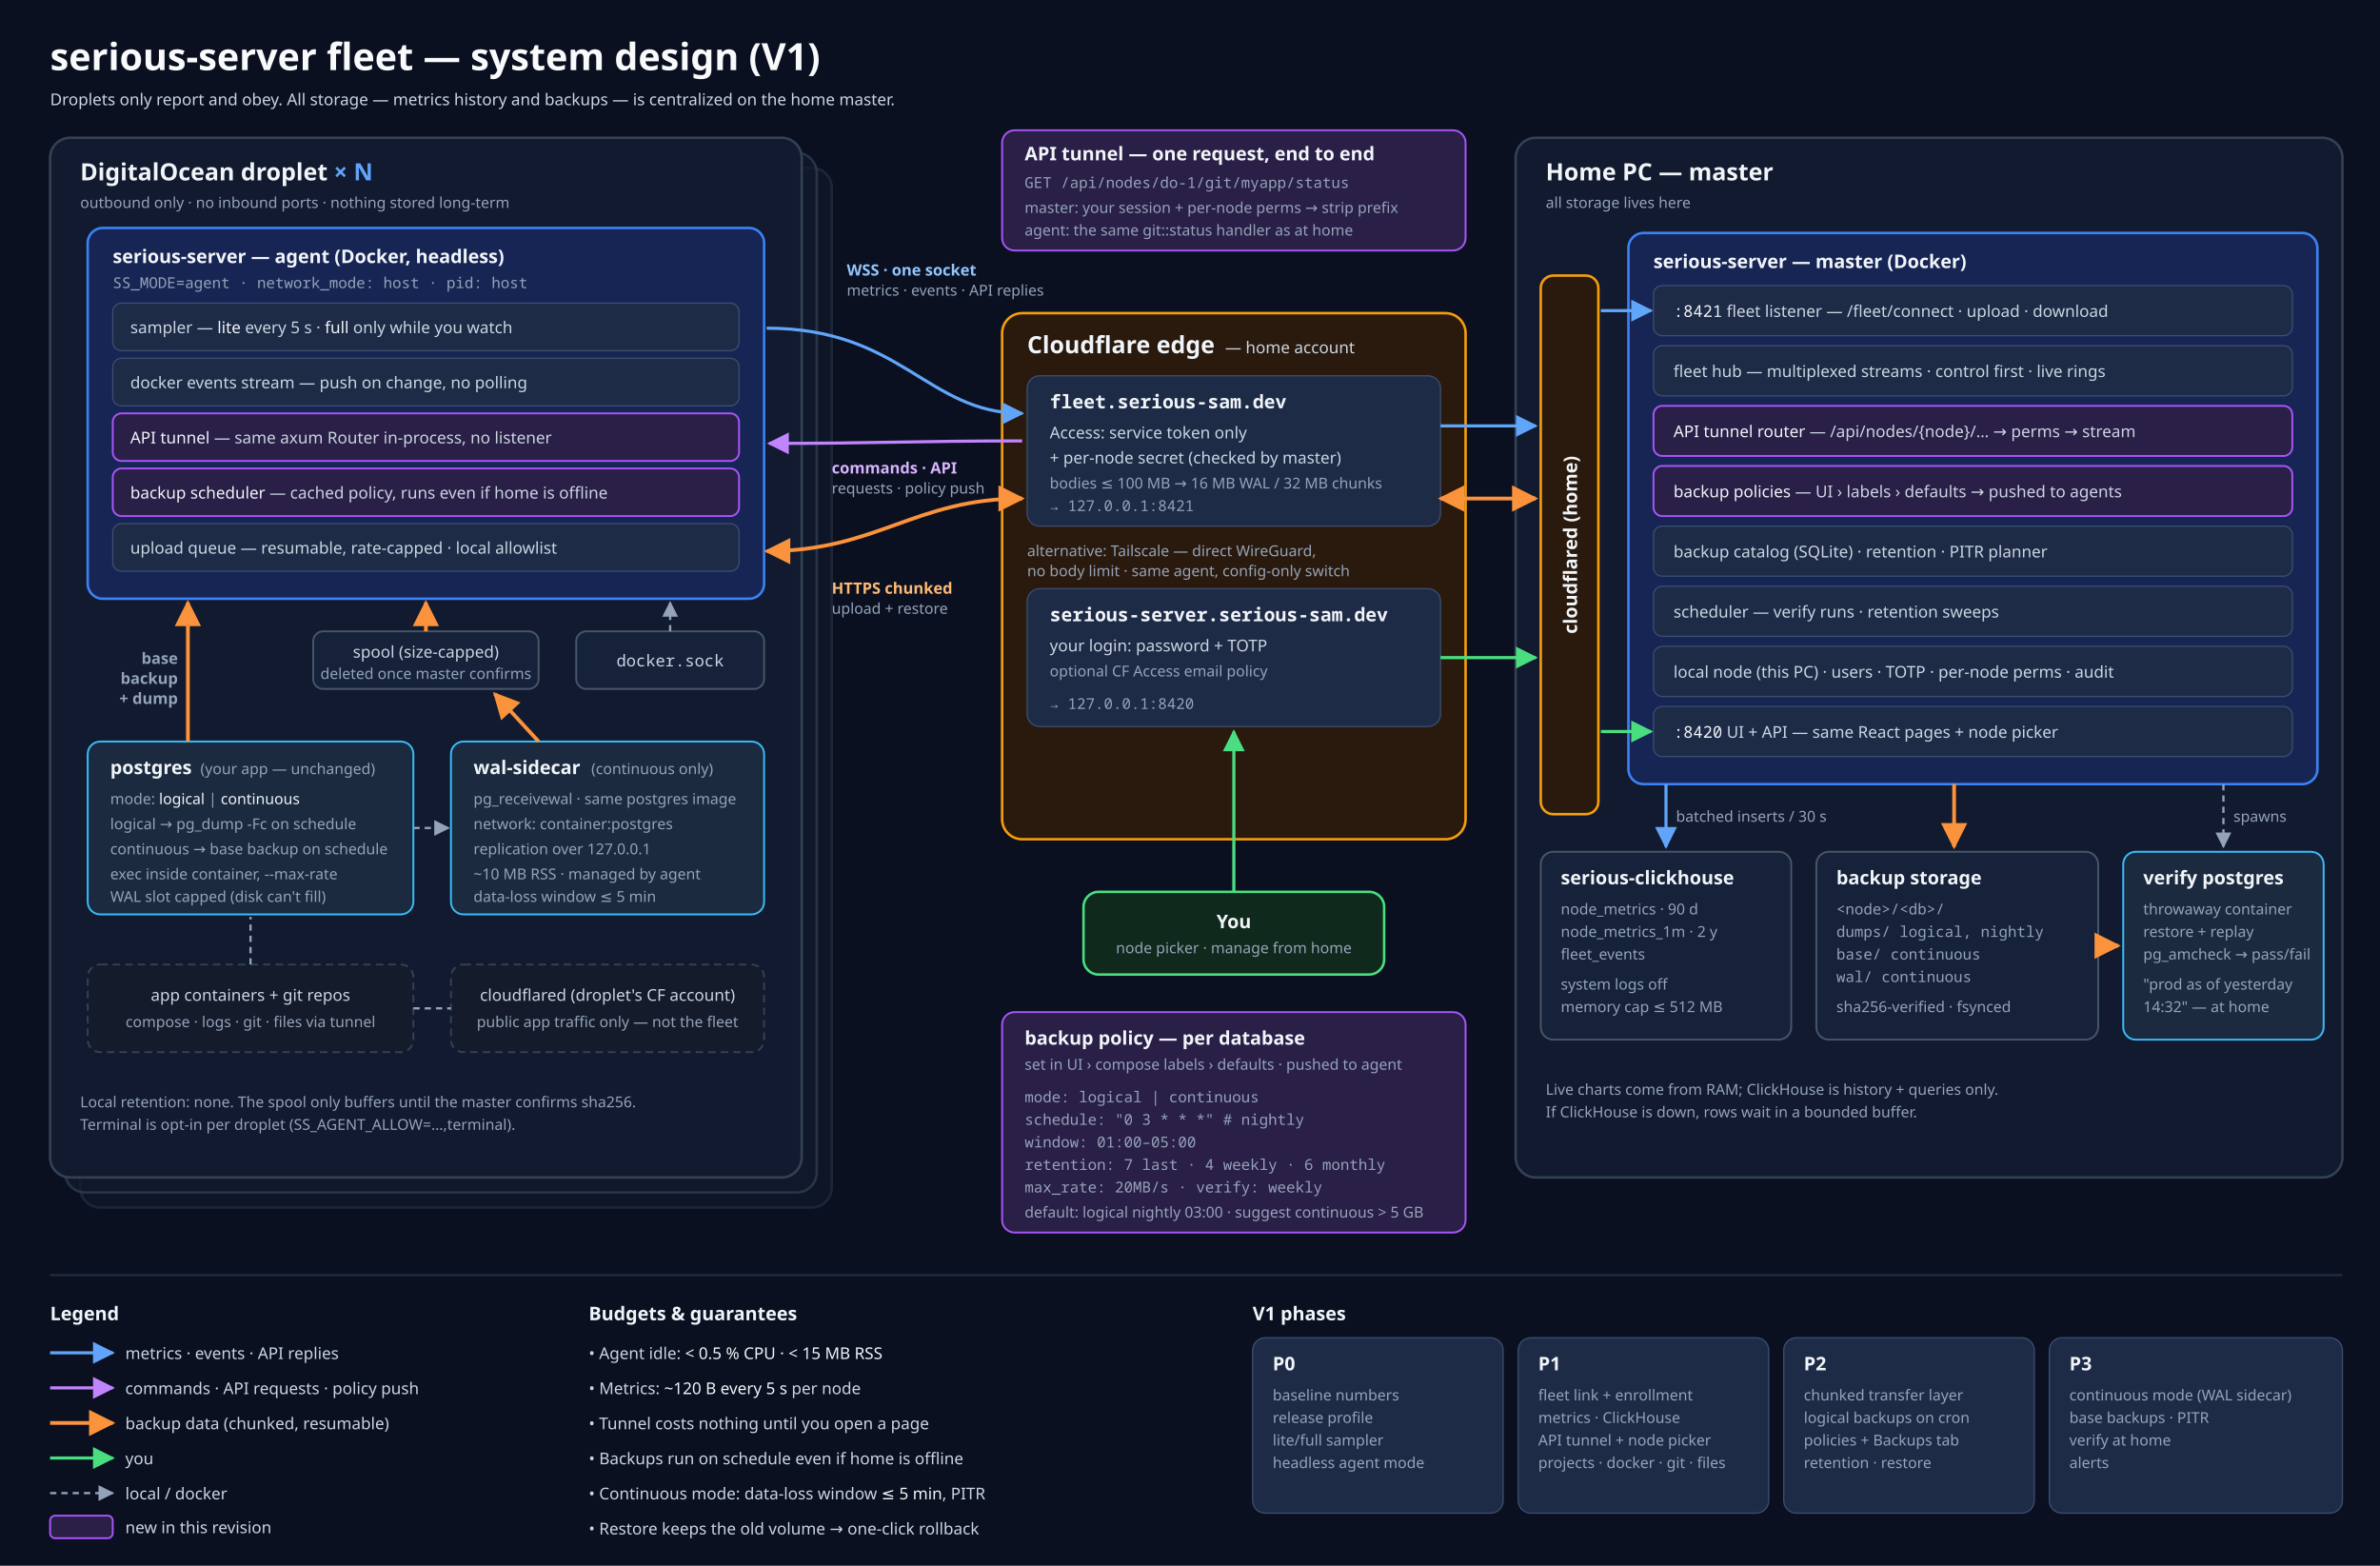
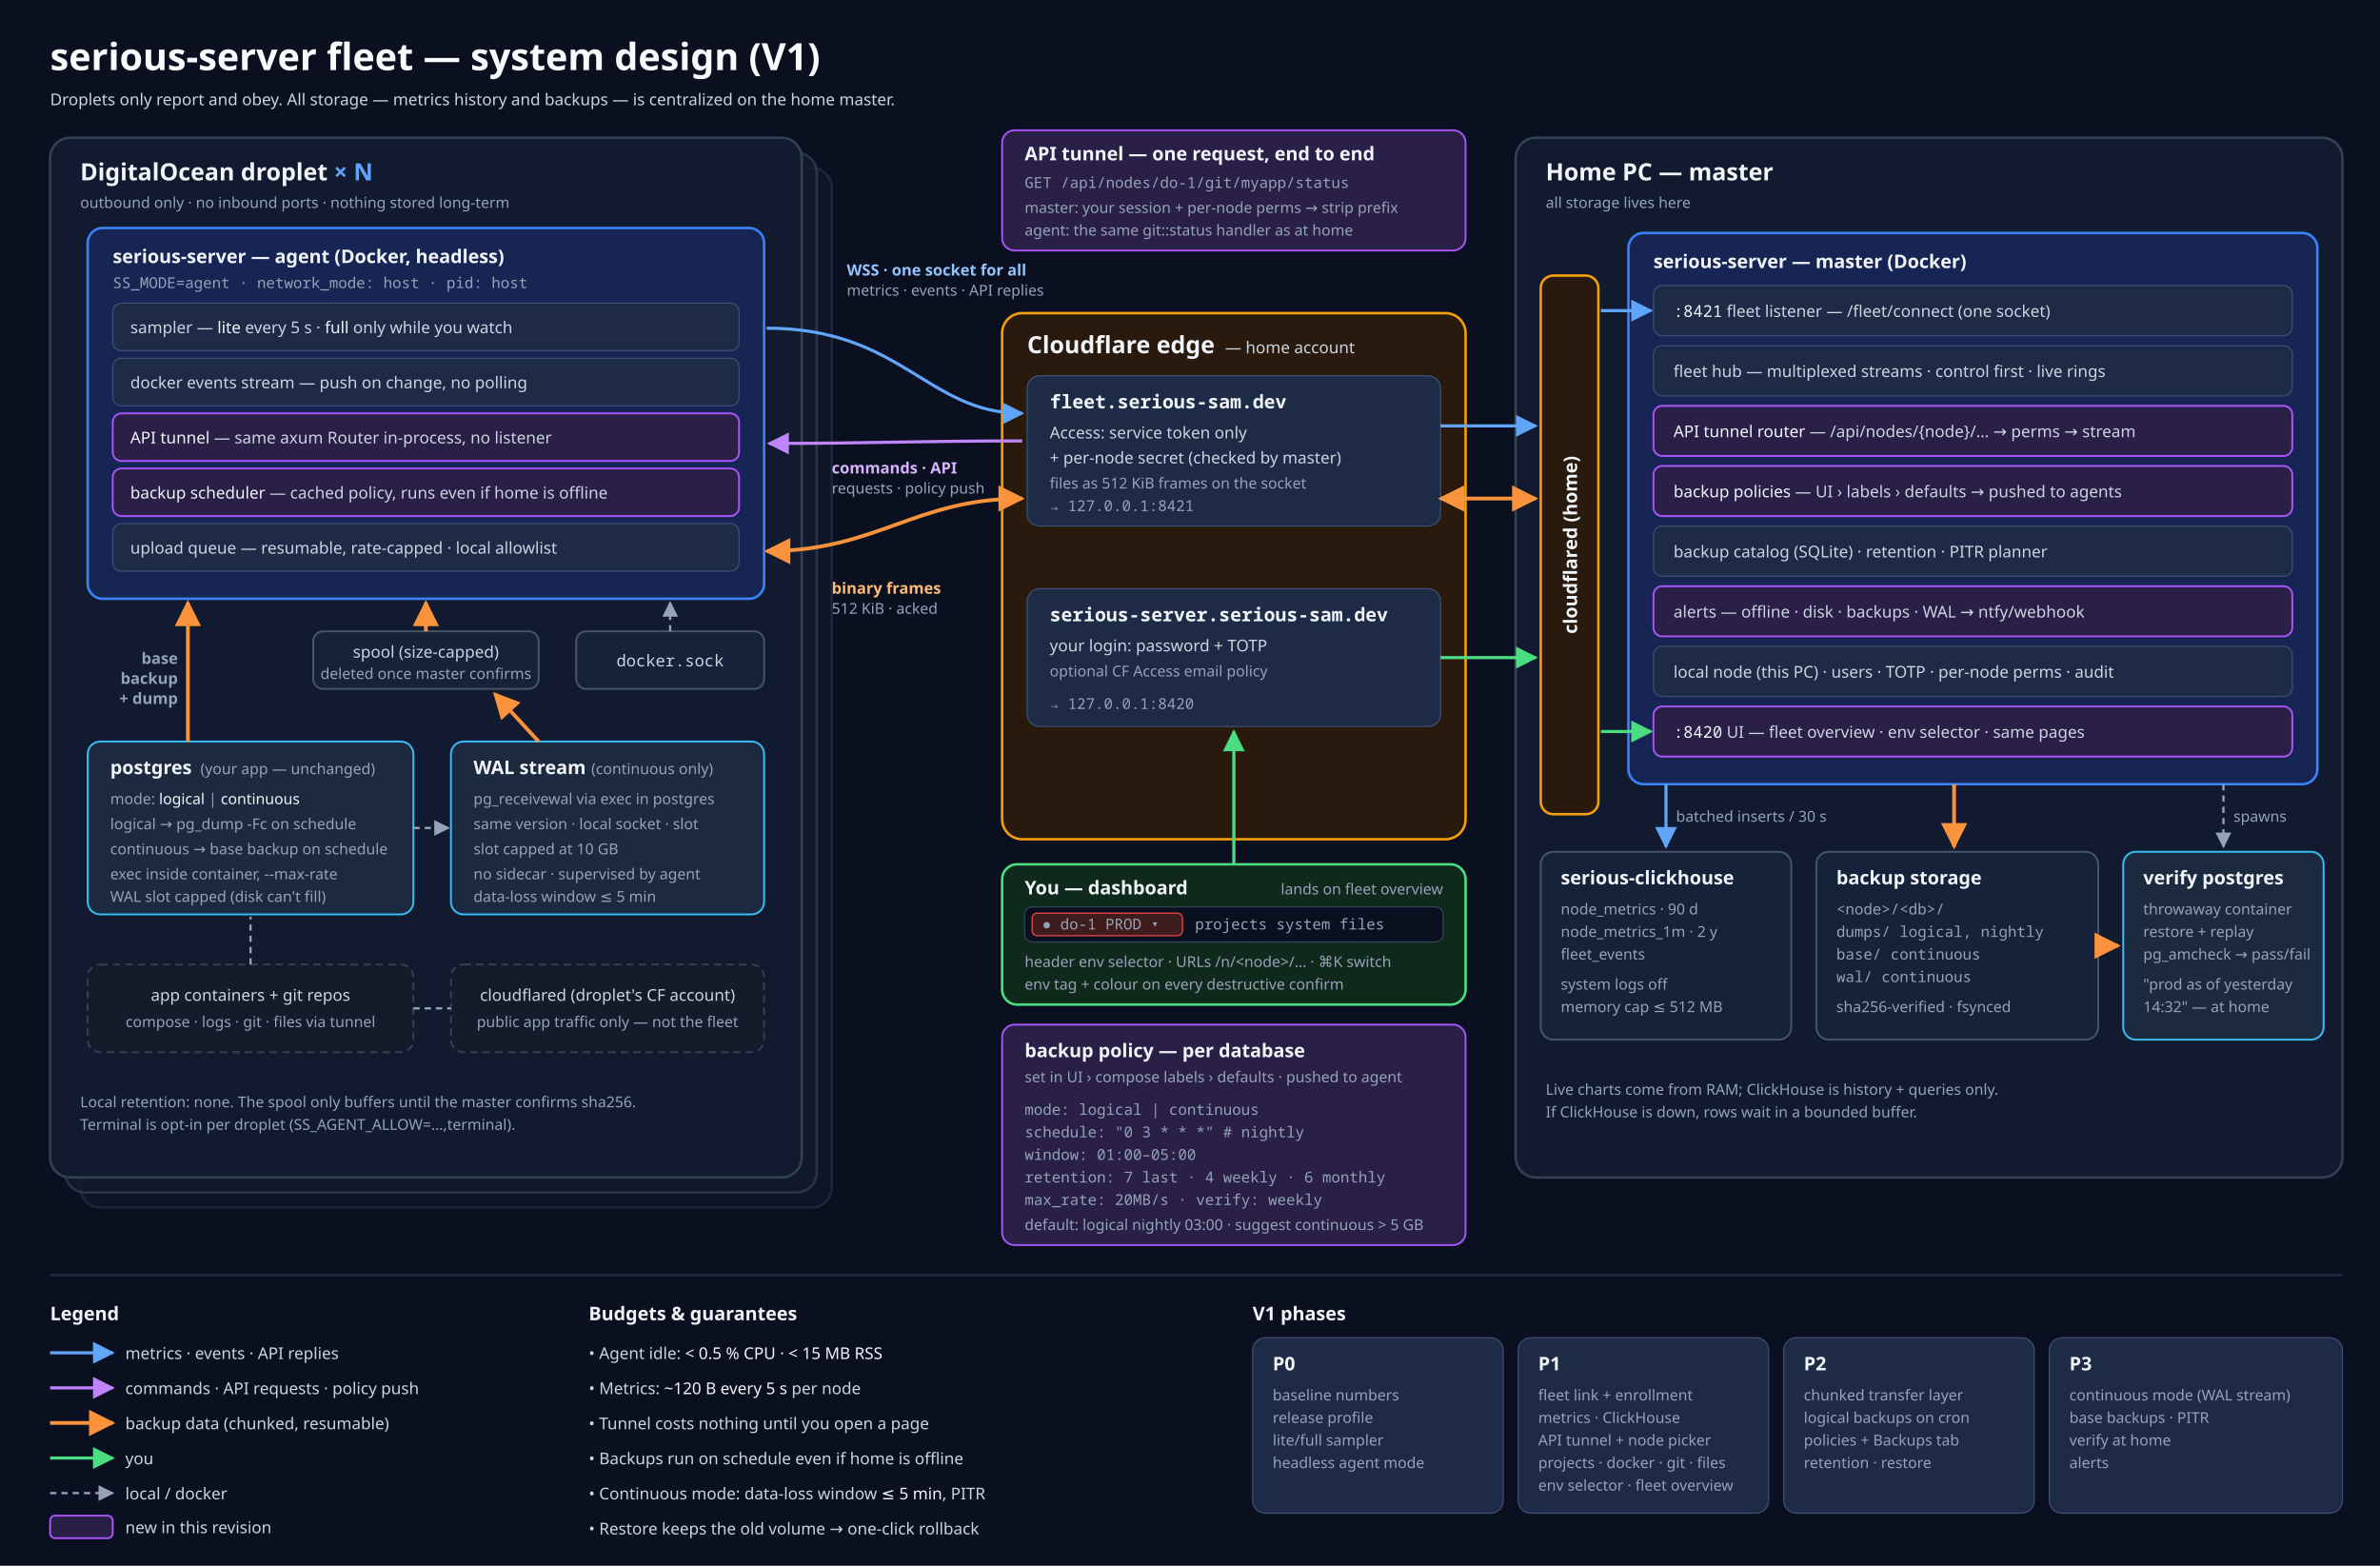
<svg xmlns="http://www.w3.org/2000/svg" width="1900" height="1250" viewBox="0 0 1900 1250" font-family="Noto Sans, DejaVu Sans, sans-serif">
  <defs>
    <marker id="blue" viewBox="0 0 10 10" refX="9" refY="5" markerWidth="7" markerHeight="7" orient="auto-start-reverse">
      <path d="M0,0 L10,5 L0,10 z" fill="#60a5fa" />
    </marker>
    <marker id="violet" viewBox="0 0 10 10" refX="9" refY="5" markerWidth="7" markerHeight="7" orient="auto-start-reverse">
      <path d="M0,0 L10,5 L0,10 z" fill="#c084fc" />
    </marker>
    <marker id="orange" viewBox="0 0 10 10" refX="9" refY="5" markerWidth="7" markerHeight="7" orient="auto-start-reverse">
      <path d="M0,0 L10,5 L0,10 z" fill="#fb923c" />
    </marker>
    <marker id="green" viewBox="0 0 10 10" refX="9" refY="5" markerWidth="7" markerHeight="7" orient="auto-start-reverse">
      <path d="M0,0 L10,5 L0,10 z" fill="#4ade80" />
    </marker>
    <marker id="grey" viewBox="0 0 10 10" refX="9" refY="5" markerWidth="7" markerHeight="7" orient="auto-start-reverse">
      <path d="M0,0 L10,5 L0,10 z" fill="#94a3b8" />
    </marker>
    <style>
      .h1 { font-size:30px; font-weight:700; fill:#f8fafc; }
      .h2 { font-size:19px; font-weight:700; fill:#f1f5f9; }
      .h3 { font-size:15px; font-weight:700; fill:#f1f5f9; }
      .s  { font-size:13px; fill:#cbd5e1; }
      .xs { font-size:12px; fill:#94a3b8; }
      .m  { font-family:"Noto Sans Mono", monospace; }
      .lb { font-size:12.5px; font-weight:600; }
      .hl { fill:#f1f5f9; }
      .region { fill:#111a2e; stroke:#334155; stroke-width:2; }
      .box  { fill:#16213a; stroke:#475569; stroke-width:1.5; }
      .chip { fill:#1e2b47; stroke:#3b4d70; stroke-width:1; }
      .new  { fill:#2a1f47; stroke:#a855f7; stroke-width:1.5; }
      .ss   { fill:#172554; stroke:#3b82f6; stroke-width:2; }
      .pg   { fill:#1c2a3f; stroke:#38bdf8; stroke-width:1.5; }
      .dim  { fill:#141b2b; stroke:#334155; stroke-width:1.5; stroke-dasharray:6 4; }
      .cf   { fill:#2a1a0e; stroke:#f59e0b; stroke-width:2; }
      .blue   { stroke:#60a5fa; stroke-width:2.5; fill:none; }
      .violet { stroke:#c084fc; stroke-width:2.5; fill:none; }
      .orange { stroke:#fb923c; stroke-width:3; fill:none; }
      .green  { stroke:#4ade80; stroke-width:2.5; fill:none; }
      .grey   { stroke:#94a3b8; stroke-width:1.8; fill:none; stroke-dasharray:5 4; }
    </style>
  </defs>
  <rect width="1900" height="1250" fill="#0b1020" />
  <text x="40" y="56" class="h1">serious-server fleet — system design (V1)</text>
  <text x="40" y="84" class="s">Droplets only report and obey. All storage — metrics history and backups — is centralized on the home master.</text>
  <rect x="64" y="134" width="600" height="830" rx="16" class="region" opacity="0.45" />
  <rect x="52" y="122" width="600" height="830" rx="16" class="region" opacity="0.7" />
  <rect x="40" y="110" width="600" height="830" rx="16" class="region" />
  <text x="64" y="144" class="h2">DigitalOcean droplet  <tspan fill="#60a5fa">× N</tspan>
  </text>
  <text x="64" y="166" class="xs">outbound only · no inbound ports · nothing stored long-term</text>
  <rect x="70" y="182" width="540" height="296" rx="12" class="ss" />
  <text x="90" y="210" class="h3">serious-server — agent  (Docker, headless)</text>
  <text x="90" y="230" class="xs m">SS_MODE=agent · network_mode: host · pid: host</text>
  <rect x="90" y="242" width="500" height="38" rx="7" class="chip" />
  <text x="104" y="266" class="s">sampler — <tspan class="hl">lite</tspan> every 5 s · <tspan class="hl">full</tspan> only while you watch</text>
  <rect x="90" y="286" width="500" height="38" rx="7" class="chip" />
  <text x="104" y="310" class="s">docker events stream — push on change, no polling</text>
  <rect x="90" y="330" width="500" height="38" rx="7" class="new" />
  <text x="104" y="354" class="s">
    <tspan class="hl">API tunnel</tspan> — same axum Router in-process, no listener</text>
  <rect x="90" y="374" width="500" height="38" rx="7" class="new" />
  <text x="104" y="398" class="s">
    <tspan class="hl">backup scheduler</tspan> — cached policy, runs even if home is offline</text>
  <rect x="90" y="418" width="500" height="38" rx="7" class="chip" />
  <text x="104" y="442" class="s">upload queue — resumable, rate-capped · local allowlist</text>
  <rect x="250" y="504" width="180" height="46" rx="8" class="box" />
  <text x="340" y="525" class="s" text-anchor="middle">spool (size-capped)</text>
  <text x="340" y="542" class="xs" text-anchor="middle">deleted once master confirms</text>
  <rect x="460" y="504" width="150" height="46" rx="8" class="box" />
  <text x="535" y="532" class="s m" text-anchor="middle">docker.sock</text>
  <rect x="70" y="592" width="260" height="138" rx="10" class="pg" />
  <text x="88" y="618" class="h3">postgres</text>
  <text x="160" y="618" class="xs">(your app — unchanged)</text>
  <text x="88" y="642" class="xs">mode: <tspan class="hl">logical</tspan> | <tspan class="hl">continuous</tspan>
  </text>
  <text x="88" y="662" class="xs">logical → pg_dump -Fc on schedule</text>
  <text x="88" y="682" class="xs">continuous → base backup on schedule</text>
  <text x="88" y="702" class="xs">exec inside container, --max-rate</text>
  <text x="88" y="720" class="xs">WAL slot capped (disk can't fill)</text>
  <rect x="360" y="592" width="250" height="138" rx="10" class="pg" />
-   <text x="378" y="618" class="h3">wal-sidecar</text>
+   <text x="378" y="618" class="h3">WAL stream</text>
  <text x="472" y="618" class="xs">(continuous only)</text>
-   <text x="378" y="642" class="xs">pg_receivewal · same postgres image</text>
-   <text x="378" y="662" class="xs">network: container:postgres</text>
-   <text x="378" y="682" class="xs">replication over 127.0.0.1</text>
-   <text x="378" y="702" class="xs">~10 MB RSS · managed by agent</text>
+   <text x="378" y="642" class="xs">pg_receivewal via exec in postgres</text>
+   <text x="378" y="662" class="xs">same version · local socket · slot</text>
+   <text x="378" y="682" class="xs">slot capped at 10 GB</text>
+   <text x="378" y="702" class="xs">no sidecar · supervised by agent</text>
  <text x="378" y="720" class="xs">data-loss window ≤ 5 min</text>
  <rect x="70" y="770" width="260" height="70" rx="10" class="dim" />
  <text x="200" y="799" class="s" text-anchor="middle">app containers + git repos</text>
  <text x="200" y="820" class="xs" text-anchor="middle">compose · logs · git · files via tunnel</text>
  <rect x="360" y="770" width="250" height="70" rx="10" class="dim" />
  <text x="485" y="799" class="s" text-anchor="middle">cloudflared (droplet's CF account)</text>
  <text x="485" y="820" class="xs" text-anchor="middle">public app traffic only — not the fleet</text>
  <line x1="330" y1="805" x2="360" y2="805" class="grey" />
  <line x1="330" y1="661" x2="358" y2="661" class="grey" marker-end="url(#grey)" />
  <path d="M430,592 L395,554" class="orange" marker-end="url(#orange)" />
  <line x1="340" y1="504" x2="340" y2="481" class="orange" marker-end="url(#orange)" />
  <line x1="150" y1="592" x2="150" y2="481" class="orange" marker-end="url(#orange)" />
  <text x="142" y="530" class="xs lb" fill="#fdba74" text-anchor="end">base</text>
  <text x="142" y="546" class="xs lb" fill="#fdba74" text-anchor="end">backup</text>
  <text x="142" y="562" class="xs lb" fill="#fdba74" text-anchor="end">+ dump</text>
  <line x1="535" y1="504" x2="535" y2="481" class="grey" marker-end="url(#grey)" />
  <line x1="200" y1="770" x2="200" y2="732" class="grey" />
  <text x="64" y="884" class="xs">Local retention: none. The spool only buffers until the master confirms sha256.</text>
  <text x="64" y="902" class="xs">Terminal is opt-in per droplet (SS_AGENT_ALLOW=…,terminal).</text>
  <rect x="800" y="104" width="370" height="96" rx="10" class="new" />
  <text x="818" y="128" class="h3">API tunnel — one request, end to end</text>
  <text x="818" y="150" class="xs m" fill="#e9d5ff">GET /api/nodes/do-1/git/myapp/status</text>
  <text x="818" y="170" class="xs">master: your session + per-node perms → strip prefix</text>
  <text x="818" y="188" class="xs">agent: the same git::status handler as at home</text>
  <rect x="800" y="250" width="370" height="420" rx="16" class="cf" />
  <text x="820" y="282" class="h2" fill="#fcd34d">Cloudflare edge</text>
  <text x="978" y="282" class="s" fill="#fcd34d">— home account</text>
  <rect x="820" y="300" width="330" height="120" rx="10" class="chip" />
  <text x="838" y="326" class="h3 m">fleet.serious-sam.dev</text>
  <text x="838" y="350" class="s">Access: service token only</text>
  <text x="838" y="370" class="s">+ per-node secret (checked by master)</text>
-   <text x="838" y="390" class="xs">bodies ≤ 100 MB → 16 MB WAL / 32 MB chunks</text>
+   <text x="838" y="390" class="xs">files as 512 KiB frames on the socket</text>
  <text x="838" y="408" class="xs m">→ 127.0.0.1:8421</text>
  <rect x="820" y="470" width="330" height="110" rx="10" class="chip" />
  <text x="838" y="496" class="h3 m">serious-server.serious-sam.dev</text>
  <text x="838" y="520" class="s">your login: password + TOTP</text>
  <text x="838" y="540" class="xs">optional CF Access email policy</text>
  <text x="838" y="566" class="xs m">→ 127.0.0.1:8420</text>
-   <text x="820" y="444" class="xs" fill="#fcd34d">alternative: Tailscale — direct WireGuard,</text>
-   <text x="820" y="460" class="xs" fill="#fcd34d">no body limit · same agent, config-only switch</text>
-   <rect x="865" y="712" width="240" height="66" rx="12" fill="#0f2a1c" stroke="#4ade80" stroke-width="2" />
-   <text x="985" y="741" class="h3" text-anchor="middle">You</text>
-   <text x="985" y="761" class="xs" text-anchor="middle">node picker · manage from home</text>
-   <line x1="985" y1="712" x2="985" y2="584" class="green" marker-end="url(#green)" />
-   <rect x="800" y="808" width="370" height="176" rx="10" class="new" />
-   <text x="818" y="834" class="h3">backup policy — per database</text>
-   <text x="818" y="854" class="xs">set in UI › compose labels › defaults · pushed to agent</text>
-   <text x="818" y="880" class="xs m" fill="#e9d5ff">mode:      logical | continuous</text>
-   <text x="818" y="898" class="xs m" fill="#e9d5ff">schedule:  "0 3 * * *"   # nightly</text>
-   <text x="818" y="916" class="xs m" fill="#e9d5ff">window:    01:00–05:00</text>
-   <text x="818" y="934" class="xs m" fill="#e9d5ff">retention: 7 last · 4 weekly · 6 monthly</text>
-   <text x="818" y="952" class="xs m" fill="#e9d5ff">max_rate:  20MB/s · verify: weekly</text>
-   <text x="818" y="972" class="xs">default: logical nightly 03:00 · suggest continuous &gt; 5 GB</text>
+   <rect x="800" y="690" width="370" height="112" rx="12" fill="#0f2a1c" stroke="#4ade80" stroke-width="2" />
+   <text x="818" y="714" class="h3">You — dashboard</text>
+   <text x="1152" y="714" class="xs" text-anchor="end">lands on fleet overview</text>
+   <rect x="818" y="724" width="334" height="28" rx="6" fill="#0b1020" stroke="#334155" />
+   <rect x="824" y="729" width="120" height="18" rx="4" fill="#3f1d1d" stroke="#ef4444" />
+   <text x="832" y="742" class="xs m" fill="#fecaca">● do-1 PROD ▾</text>
+   <text x="954" y="742" class="xs m" fill="#cbd5e1">projects system files</text>
+   <text x="818" y="772" class="xs">header env selector · URLs /n/&lt;node&gt;/… · ⌘K switch</text>
+   <text x="818" y="790" class="xs">env tag + colour on every destructive confirm</text>
+   <line x1="985" y1="690" x2="985" y2="584" class="green" marker-end="url(#green)" />
+   <rect x="800" y="818" width="370" height="176" rx="10" class="new" />
+   <text x="818" y="844" class="h3">backup policy — per database</text>
+   <text x="818" y="864" class="xs">set in UI › compose labels › defaults · pushed to agent</text>
+   <text x="818" y="890" class="xs m" fill="#e9d5ff">mode:      logical | continuous</text>
+   <text x="818" y="908" class="xs m" fill="#e9d5ff">schedule:  "0 3 * * *"   # nightly</text>
+   <text x="818" y="926" class="xs m" fill="#e9d5ff">window:    01:00–05:00</text>
+   <text x="818" y="944" class="xs m" fill="#e9d5ff">retention: 7 last · 4 weekly · 6 monthly</text>
+   <text x="818" y="962" class="xs m" fill="#e9d5ff">max_rate:  20MB/s · verify: weekly</text>
+   <text x="818" y="982" class="xs">default: logical nightly 03:00 · suggest continuous &gt; 5 GB</text>
  <path d="M612,262 C720,262 740,330 816,330" class="blue" marker-end="url(#blue)" />
-   <text x="676" y="220" class="lb" fill="#93c5fd">WSS · one socket</text>
+   <text x="676" y="220" class="lb" fill="#93c5fd">WSS · one socket for all</text>
  <text x="676" y="236" class="xs" fill="#93c5fd">metrics · events · API replies</text>
  <path d="M816,352 C730,352 700,354 614,354" class="violet" marker-end="url(#violet)" />
  <text x="664" y="378" class="lb" fill="#d8b4fe">commands · API</text>
  <text x="664" y="394" class="xs" fill="#d8b4fe">requests · policy push</text>
  <path d="M612,440 C700,440 730,398 816,398" class="orange" marker-start="url(#orange)" marker-end="url(#orange)" />
-   <text x="664" y="474" class="lb" fill="#fdba74">HTTPS chunked</text>
-   <text x="664" y="490" class="xs" fill="#fdba74">upload + restore</text>
+   <text x="664" y="474" class="lb" fill="#fdba74">binary frames</text>
+   <text x="664" y="490" class="xs" fill="#fdba74">512 KiB · acked</text>
  <rect x="1210" y="110" width="660" height="830" rx="16" class="region" />
  <text x="1234" y="144" class="h2">Home PC — master</text>
  <text x="1234" y="166" class="xs">all storage lives here</text>
  <rect x="1230" y="220" width="46" height="430" rx="10" class="cf" />
  <text x="1259" y="435" class="h3" fill="#fcd34d" text-anchor="middle" transform="rotate(-90 1259 435)">cloudflared (home)</text>
  <line x1="1150" y1="340" x2="1226" y2="340" class="blue" marker-end="url(#blue)" />
  <line x1="1150" y1="398" x2="1226" y2="398" class="orange" marker-start="url(#orange)" marker-end="url(#orange)" />
  <line x1="1150" y1="525" x2="1226" y2="525" class="green" marker-end="url(#green)" />
  <rect x="1300" y="186" width="550" height="440" rx="12" class="ss" />
  <text x="1320" y="214" class="h3">serious-server — master  (Docker)</text>
  <rect x="1320" y="228" width="510" height="40" rx="7" class="chip" />
  <text x="1336" y="253" class="s">
-     <tspan class="m hl">:8421</tspan>  fleet listener — /fleet/connect · upload · download</text>
+     <tspan class="m hl">:8421</tspan>  fleet listener — /fleet/connect (one socket)</text>
  <rect x="1320" y="276" width="510" height="40" rx="7" class="chip" />
  <text x="1336" y="301" class="s">fleet hub — multiplexed streams · control first · live rings</text>
  <rect x="1320" y="324" width="510" height="40" rx="7" class="new" />
  <text x="1336" y="349" class="s">
    <tspan class="hl">API tunnel router</tspan> — /api/nodes/{node}/… → perms → stream</text>
  <rect x="1320" y="372" width="510" height="40" rx="7" class="new" />
  <text x="1336" y="397" class="s">
    <tspan class="hl">backup policies</tspan> — UI › labels › defaults → pushed to agents</text>
  <rect x="1320" y="420" width="510" height="40" rx="7" class="chip" />
  <text x="1336" y="445" class="s">backup catalog (SQLite) · retention · PITR planner</text>
-   <rect x="1320" y="468" width="510" height="40" rx="7" class="chip" />
-   <text x="1336" y="493" class="s">scheduler — verify runs · retention sweeps</text>
+   <rect x="1320" y="468" width="510" height="40" rx="7" class="new" />
+   <text x="1336" y="493" class="s">alerts — offline · disk · backups · WAL → ntfy/webhook</text>
  <rect x="1320" y="516" width="510" height="40" rx="7" class="chip" />
  <text x="1336" y="541" class="s">local node (this PC) · users · TOTP · per-node perms · audit</text>
-   <rect x="1320" y="564" width="510" height="40" rx="7" class="chip" />
+   <rect x="1320" y="564" width="510" height="40" rx="7" class="new" />
  <text x="1336" y="589" class="s">
-     <tspan class="m hl">:8420</tspan>  UI + API — same React pages + node picker</text>
+     <tspan class="m hl">:8420</tspan>  UI — fleet overview · env selector · same pages</text>
  <line x1="1278" y1="248" x2="1318" y2="248" class="blue" marker-end="url(#blue)" />
  <line x1="1278" y1="584" x2="1318" y2="584" class="green" marker-end="url(#green)" />
  <rect x="1230" y="680" width="200" height="150" rx="10" class="box" />
  <text x="1246" y="706" class="h3">serious-clickhouse</text>
  <text x="1246" y="730" class="xs">node_metrics · 90 d</text>
  <text x="1246" y="748" class="xs">node_metrics_1m · 2 y</text>
  <text x="1246" y="766" class="xs">fleet_events</text>
  <text x="1246" y="790" class="xs">system logs off</text>
  <text x="1246" y="808" class="xs">memory cap ≤ 512 MB</text>
  <rect x="1450" y="680" width="225" height="150" rx="10" class="box" />
  <text x="1466" y="706" class="h3">backup storage</text>
  <text x="1466" y="730" class="xs m">&lt;node&gt;/&lt;db&gt;/</text>
  <text x="1466" y="748" class="xs m">  dumps/ logical, nightly</text>
  <text x="1466" y="766" class="xs m">  base/  continuous</text>
  <text x="1466" y="784" class="xs m">  wal/   continuous</text>
  <text x="1466" y="808" class="xs">sha256-verified · fsynced</text>
  <rect x="1695" y="680" width="160" height="150" rx="10" class="pg" />
  <text x="1711" y="706" class="h3">verify postgres</text>
  <text x="1711" y="730" class="xs">throwaway container</text>
  <text x="1711" y="748" class="xs">restore + replay</text>
  <text x="1711" y="766" class="xs">pg_amcheck → pass/fail</text>
  <text x="1711" y="790" class="xs">"prod as of yesterday</text>
  <text x="1711" y="808" class="xs">14:32" — at home</text>
  <line x1="1330" y1="626" x2="1330" y2="676" class="blue" marker-end="url(#blue)" />
  <text x="1338" y="656" class="xs" fill="#93c5fd">batched inserts / 30 s</text>
  <line x1="1560" y1="626" x2="1560" y2="676" class="orange" marker-end="url(#orange)" />
  <line x1="1675" y1="755" x2="1691" y2="755" class="orange" marker-end="url(#orange)" />
  <line x1="1775" y1="626" x2="1775" y2="676" class="grey" marker-end="url(#grey)" />
  <text x="1783" y="656" class="xs">spawns</text>
  <text x="1234" y="874" class="xs">Live charts come from RAM; ClickHouse is history + queries only.</text>
  <text x="1234" y="892" class="xs">If ClickHouse is down, rows wait in a bounded buffer.</text>
  <line x1="40" y1="1018" x2="1870" y2="1018" stroke="#1e293b" stroke-width="2" />
  <text x="40" y="1054" class="h3">Legend</text>
  <line x1="40" y1="1080" x2="90" y2="1080" class="blue" marker-end="url(#blue)" />
  <text x="100" y="1085" class="s">metrics · events · API replies</text>
  <line x1="40" y1="1108" x2="90" y2="1108" class="violet" marker-end="url(#violet)" />
  <text x="100" y="1113" class="s">commands · API requests · policy push</text>
  <line x1="40" y1="1136" x2="90" y2="1136" class="orange" marker-end="url(#orange)" />
  <text x="100" y="1141" class="s">backup data (chunked, resumable)</text>
  <line x1="40" y1="1164" x2="90" y2="1164" class="green" marker-end="url(#green)" />
  <text x="100" y="1169" class="s">you</text>
  <line x1="40" y1="1192" x2="90" y2="1192" class="grey" marker-end="url(#grey)" />
  <text x="100" y="1197" class="s">local / docker</text>
  <rect x="40" y="1210" width="50" height="18" rx="4" class="new" />
  <text x="100" y="1224" class="s">new in this revision</text>
  <text x="470" y="1054" class="h3">Budgets &amp; guarantees</text>
  <g class="s">
    <text x="470" y="1085">• Agent idle: <tspan class="hl">&lt; 0.5 % CPU · &lt; 15 MB RSS</tspan>
    </text>
    <text x="470" y="1113">• Metrics: <tspan class="hl">~120 B every 5 s</tspan> per node</text>
    <text x="470" y="1141">• Tunnel costs nothing until you open a page</text>
    <text x="470" y="1169">• Backups run on schedule even if home is offline</text>
    <text x="470" y="1197">• Continuous mode: data-loss window <tspan class="hl">≤ 5 min</tspan>, PITR</text>
    <text x="470" y="1225">• Restore keeps the old volume → one-click rollback</text>
  </g>
  <text x="1000" y="1054" class="h3">V1 phases</text>
  <rect x="1000" y="1068" width="200" height="140" rx="10" class="chip" />
  <text x="1016" y="1094" class="h3" fill="#60a5fa">P0</text>
  <text x="1016" y="1118" class="xs">baseline numbers</text>
  <text x="1016" y="1136" class="xs">release profile</text>
  <text x="1016" y="1154" class="xs">lite/full sampler</text>
  <text x="1016" y="1172" class="xs">headless agent mode</text>
  <rect x="1212" y="1068" width="200" height="140" rx="10" class="chip" />
  <text x="1228" y="1094" class="h3" fill="#60a5fa">P1</text>
  <text x="1228" y="1118" class="xs">fleet link + enrollment</text>
  <text x="1228" y="1136" class="xs">metrics · ClickHouse</text>
  <text x="1228" y="1154" class="xs">API tunnel + node picker</text>
  <text x="1228" y="1172" class="xs">projects · docker · git · files</text>
+   <text x="1228" y="1190" class="xs">env selector · fleet overview</text>
  <rect x="1424" y="1068" width="200" height="140" rx="10" class="chip" />
  <text x="1440" y="1094" class="h3" fill="#fb923c">P2</text>
  <text x="1440" y="1118" class="xs">chunked transfer layer</text>
  <text x="1440" y="1136" class="xs">logical backups on cron</text>
  <text x="1440" y="1154" class="xs">policies + Backups tab</text>
  <text x="1440" y="1172" class="xs">retention · restore</text>
  <rect x="1636" y="1068" width="234" height="140" rx="10" class="chip" />
  <text x="1652" y="1094" class="h3" fill="#fb923c">P3</text>
-   <text x="1652" y="1118" class="xs">continuous mode (WAL sidecar)</text>
+   <text x="1652" y="1118" class="xs">continuous mode (WAL stream)</text>
  <text x="1652" y="1136" class="xs">base backups · PITR</text>
  <text x="1652" y="1154" class="xs">verify at home</text>
  <text x="1652" y="1172" class="xs">alerts</text>
</svg>
